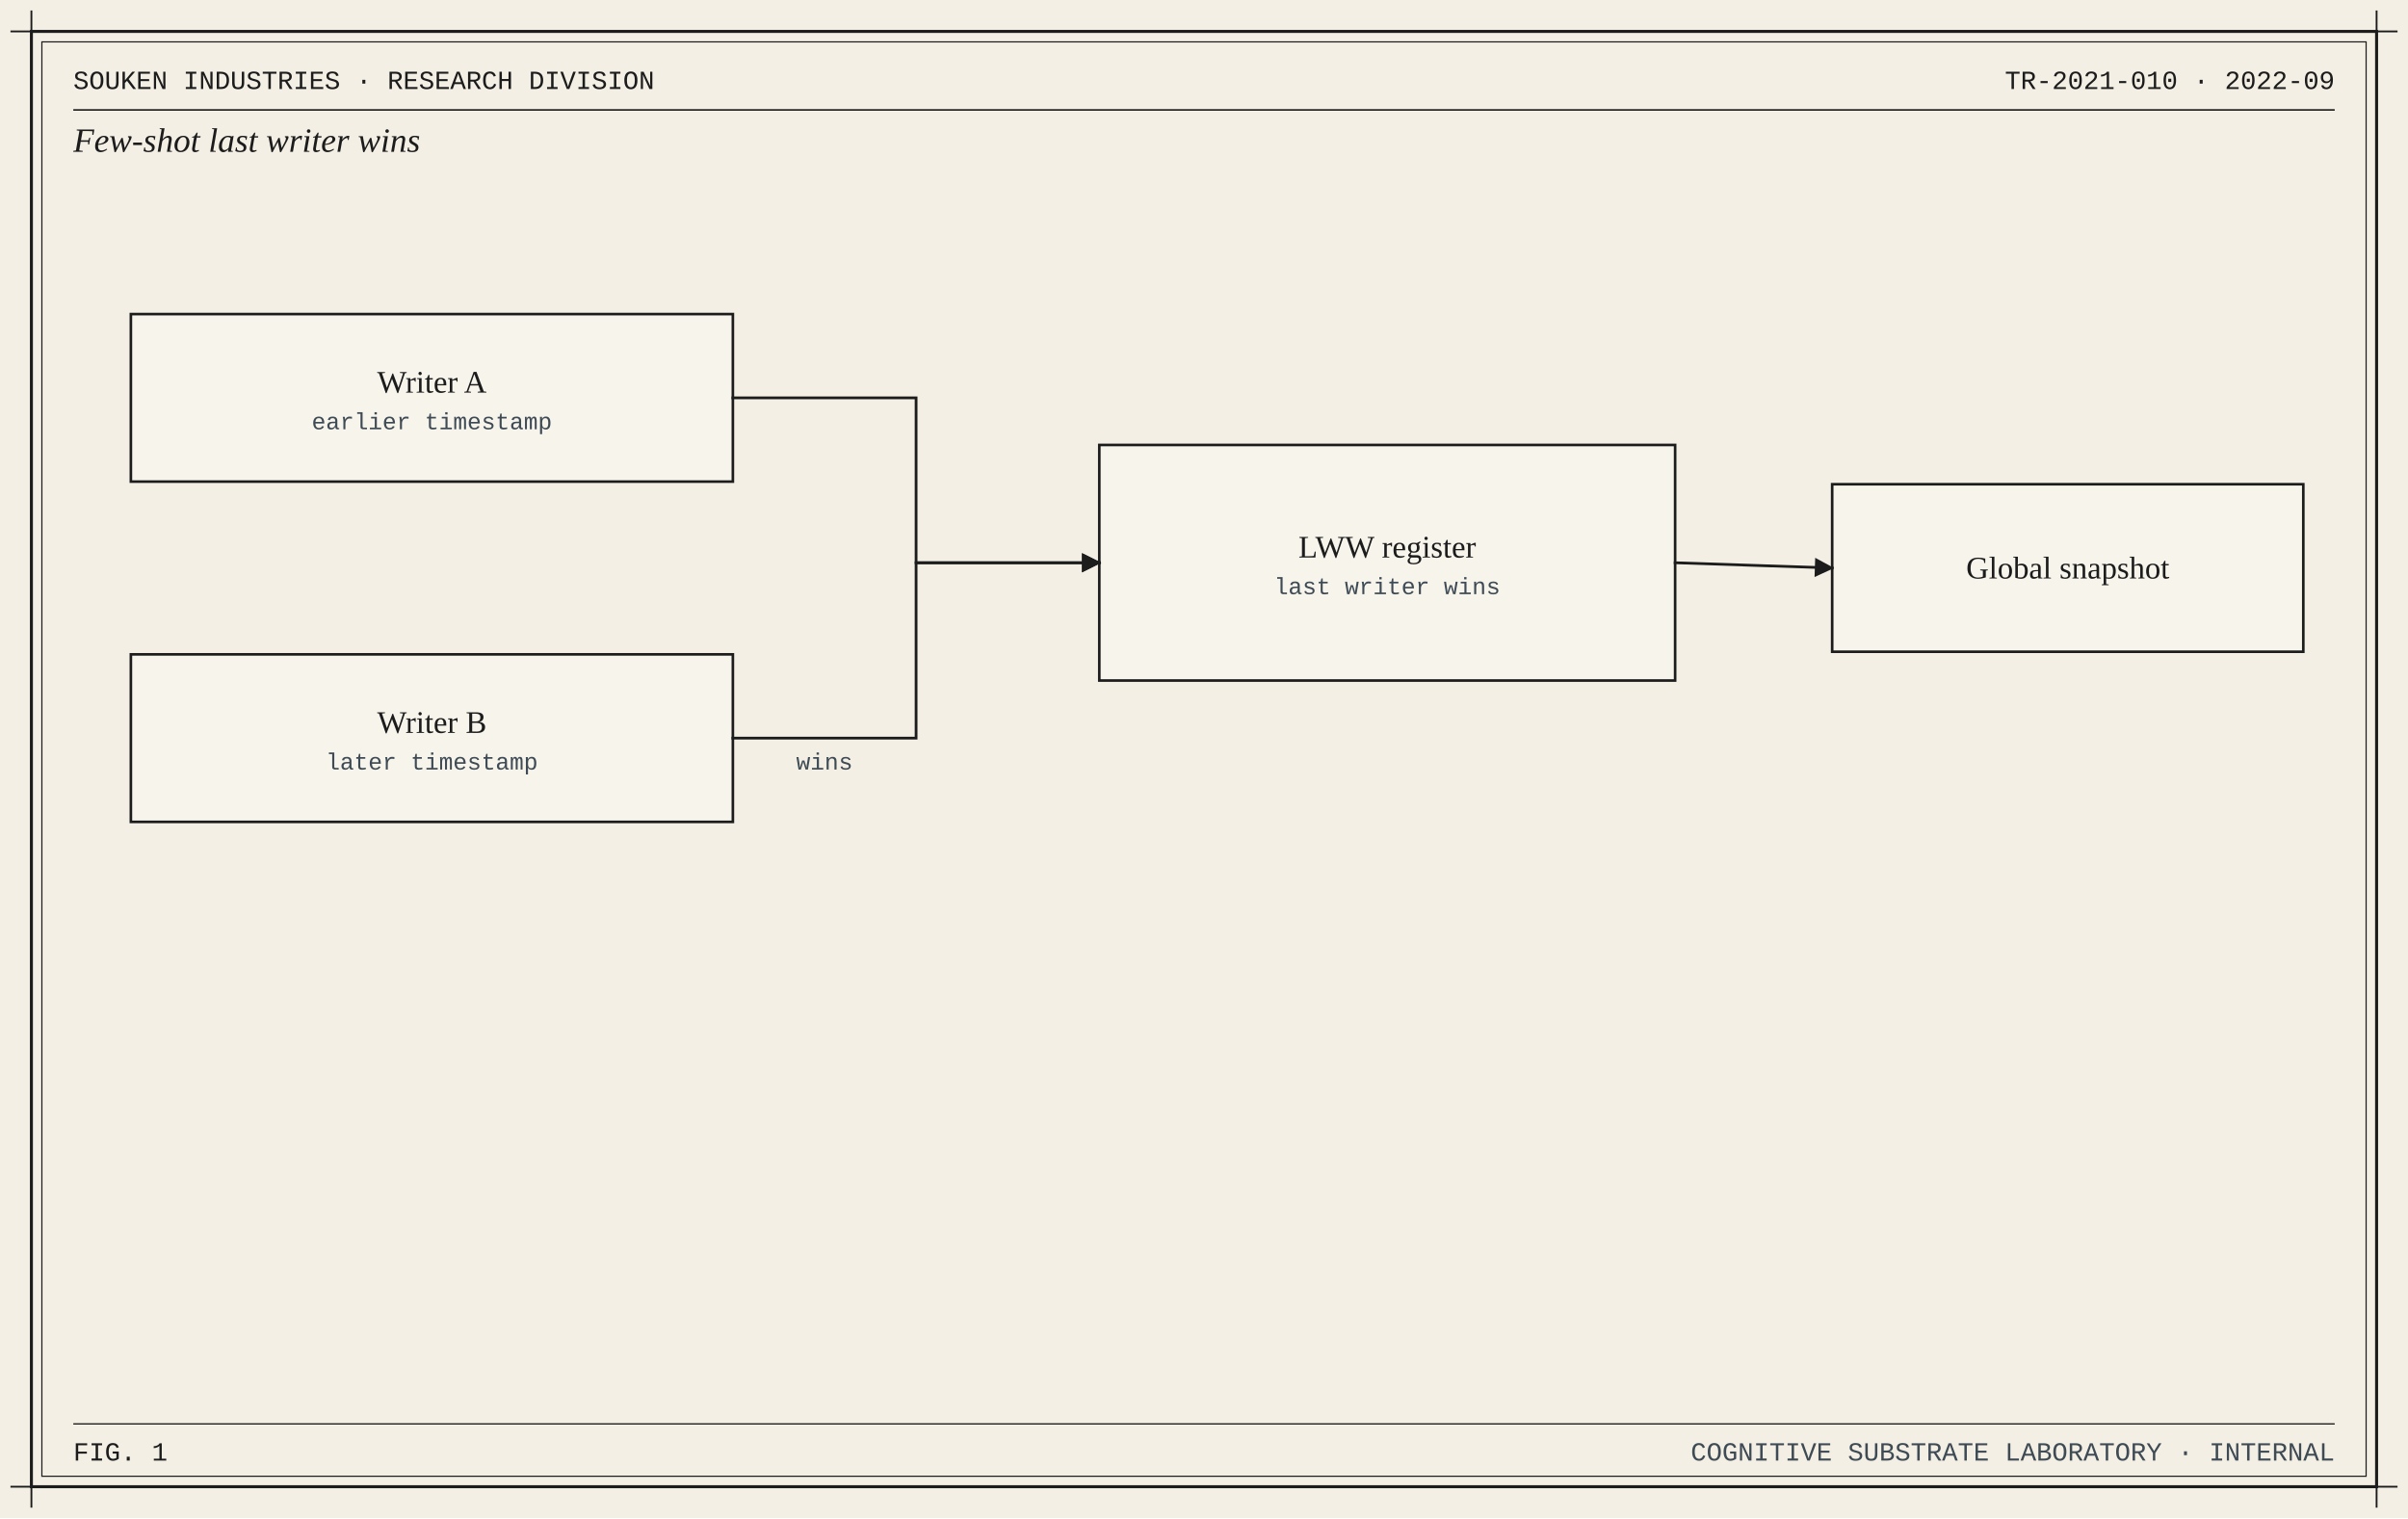
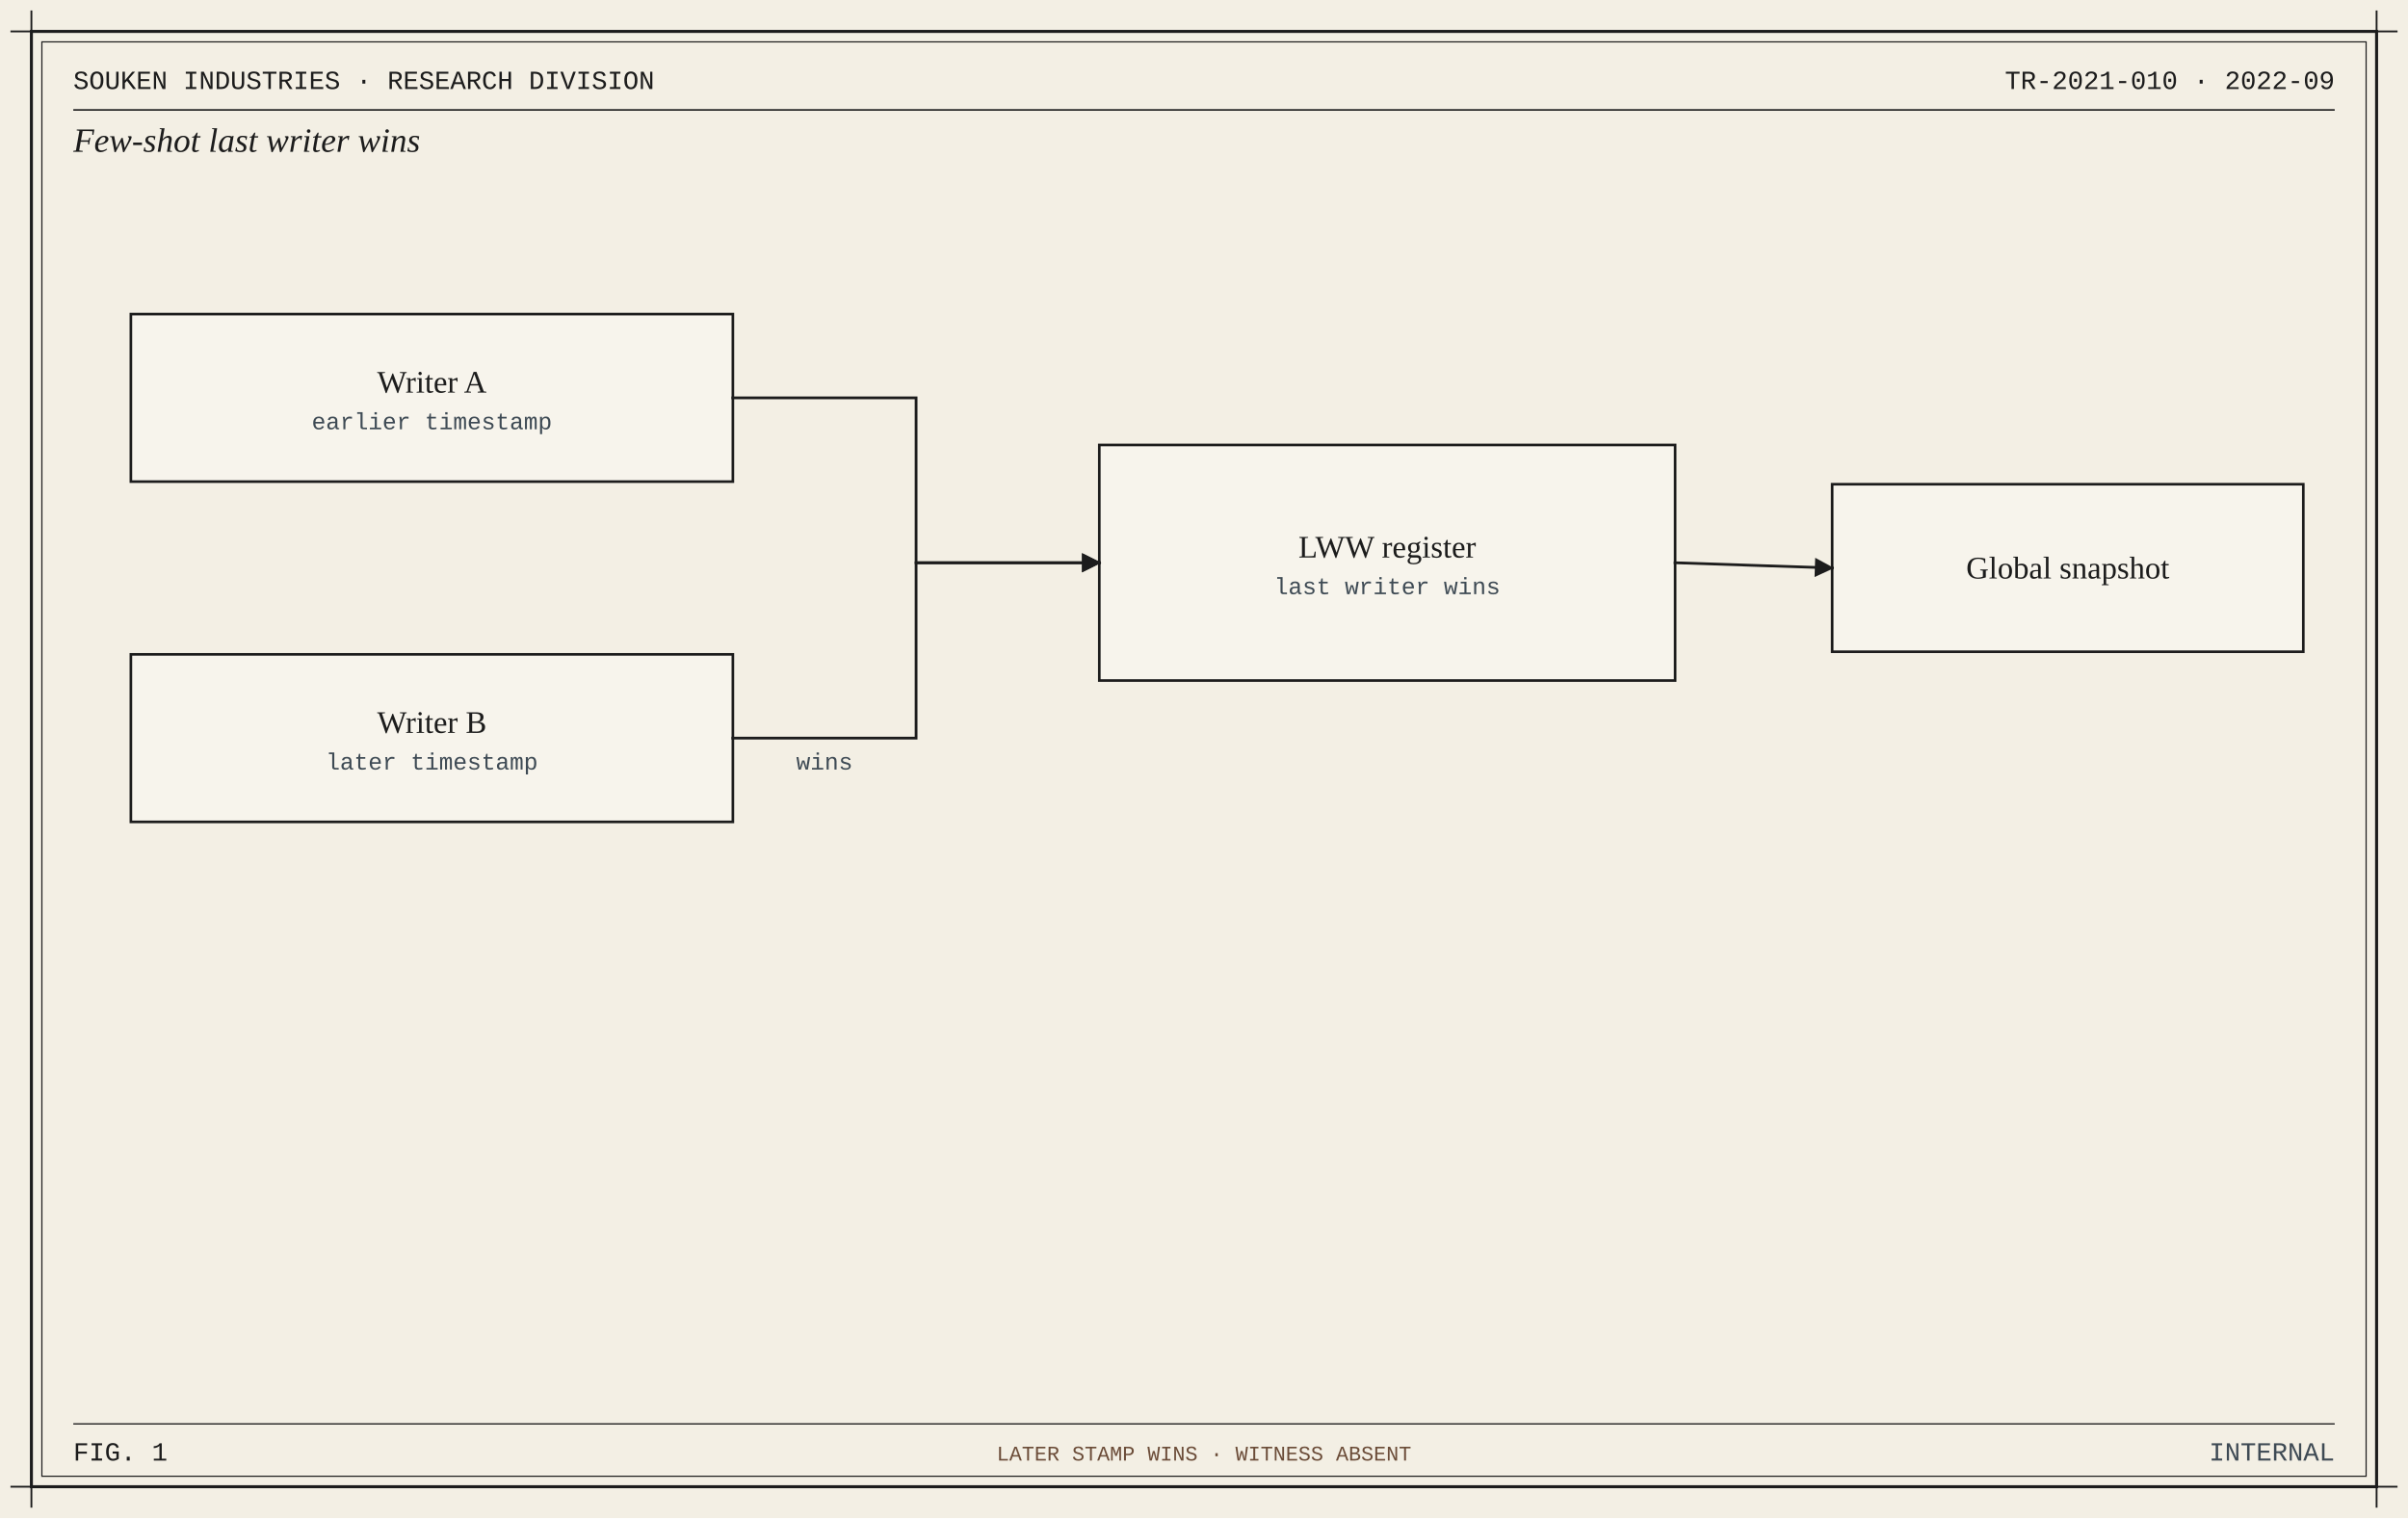
<svg xmlns="http://www.w3.org/2000/svg" width="920" height="580" viewBox="0 0 920 580">
  <defs>
    <marker id="arrow" viewBox="0 0 10 10" refX="9" refY="5" markerWidth="7" markerHeight="7" orient="auto">
      <path d="M0 0 L10 5 L0 10 Z" fill="#1c1c1c" />
    </marker>
    <pattern id="hatch" patternUnits="userSpaceOnUse" width="6" height="6" patternTransform="rotate(45)">
      <line x1="0" y1="0" x2="0" y2="6" stroke="#1c1c1c" stroke-width="0.7" />
    </pattern>
  </defs>
  <rect x="0.00" y="0.00" width="920.00" height="580.00" fill="#f3efe4" stroke="none" stroke-width="1" />
  <rect x="12.00" y="12.00" width="896.00" height="556.00" fill="none" stroke="#1c1c1c" stroke-width="1.15" />
  <rect x="16.00" y="16.00" width="888.00" height="548.00" fill="none" stroke="#1c1c1c" stroke-width="0.45" />
  <line x1="12.00" y1="12.00" x2="4.00" y2="12.00" stroke="#1c1c1c" stroke-width="0.7" />
  <line x1="12.00" y1="12.00" x2="12.00" y2="4.00" stroke="#1c1c1c" stroke-width="0.7" />
  <line x1="908.00" y1="12.00" x2="916.00" y2="12.00" stroke="#1c1c1c" stroke-width="0.7" />
  <line x1="908.00" y1="12.00" x2="908.00" y2="4.00" stroke="#1c1c1c" stroke-width="0.7" />
  <line x1="12.00" y1="568.00" x2="4.00" y2="568.00" stroke="#1c1c1c" stroke-width="0.7" />
  <line x1="12.00" y1="568.00" x2="12.00" y2="576.00" stroke="#1c1c1c" stroke-width="0.7" />
  <line x1="908.00" y1="568.00" x2="916.00" y2="568.00" stroke="#1c1c1c" stroke-width="0.7" />
  <line x1="908.00" y1="568.00" x2="908.00" y2="576.00" stroke="#1c1c1c" stroke-width="0.7" />
  <text x="28.00" y="34.00" fill="#1c1c1c" font-size="10" font-family="Liberation Mono, Courier New, monospace" font-style="normal" font-weight="normal" text-anchor="start">SOUKEN INDUSTRIES  ·  RESEARCH DIVISION</text>
  <text x="892.00" y="34.00" fill="#1c1c1c" font-size="10" font-family="Liberation Mono, Courier New, monospace" font-style="normal" font-weight="normal" text-anchor="end">TR-2021-010  ·  2022-09</text>
  <line x1="28.00" y1="42.00" x2="892.00" y2="42.00" stroke="#1c1c1c" stroke-width="0.6" />
  <text x="28.00" y="58.00" fill="#1c1c1c" font-size="13" font-family="Liberation Serif, Times New Roman, serif" font-style="italic" font-weight="normal" text-anchor="start">Few-shot last writer wins</text>
  <line x1="28.00" y1="544.00" x2="892.00" y2="544.00" stroke="#1c1c1c" stroke-width="0.5" />
  <text x="28.00" y="558.00" fill="#1c1c1c" font-size="10" font-family="Liberation Mono, Courier New, monospace" font-style="normal" font-weight="normal" text-anchor="start">FIG. 1</text>
-   <text x="892.00" y="558.00" fill="#3e4a54" font-size="10" font-family="Liberation Mono, Courier New, monospace" font-style="normal" font-weight="normal" text-anchor="end">COGNITIVE SUBSTRATE LABORATORY  ·  INTERNAL</text>
+   <text x="460.00" y="558.00" fill="#6b4c38" font-size="8" font-family="Liberation Mono, Courier New, monospace" font-style="normal" font-weight="normal" text-anchor="middle">LATER STAMP WINS  ·  WITNESS ABSENT</text>
+   <text x="892.00" y="558.00" fill="#3e4a54" font-size="10" font-family="Liberation Mono, Courier New, monospace" font-style="normal" font-weight="normal" text-anchor="end">INTERNAL</text>
  <rect x="50.00" y="120.00" width="230.00" height="64.00" fill="#f7f4ec" stroke="#1c1c1c" stroke-width="1.0" />
  <text x="165.00" y="150.00" fill="#1c1c1c" font-size="12" font-family="Liberation Serif, Times New Roman, serif" font-style="normal" font-weight="normal" text-anchor="middle">Writer A</text>
  <text x="165.00" y="164.00" fill="#3e4a54" font-size="9" font-family="Liberation Mono, Courier New, monospace" font-style="normal" font-weight="normal" text-anchor="middle">earlier timestamp</text>
  <rect x="50.00" y="250.00" width="230.00" height="64.00" fill="#f7f4ec" stroke="#1c1c1c" stroke-width="1.0" />
  <text x="165.00" y="280.00" fill="#1c1c1c" font-size="12" font-family="Liberation Serif, Times New Roman, serif" font-style="normal" font-weight="normal" text-anchor="middle">Writer B</text>
  <text x="165.00" y="294.00" fill="#3e4a54" font-size="9" font-family="Liberation Mono, Courier New, monospace" font-style="normal" font-weight="normal" text-anchor="middle">later timestamp</text>
  <rect x="420.00" y="170.00" width="220.00" height="90.00" fill="#f7f4ec" stroke="#1c1c1c" stroke-width="1.0" />
  <text x="530.00" y="213.00" fill="#1c1c1c" font-size="12" font-family="Liberation Serif, Times New Roman, serif" font-style="normal" font-weight="normal" text-anchor="middle">LWW register</text>
  <text x="530.00" y="227.00" fill="#3e4a54" font-size="9" font-family="Liberation Mono, Courier New, monospace" font-style="normal" font-weight="normal" text-anchor="middle">last writer wins</text>
  <rect x="700.00" y="185.00" width="180.00" height="64.00" fill="#f7f4ec" stroke="#1c1c1c" stroke-width="1.0" />
  <text x="790.00" y="221.00" fill="#1c1c1c" font-size="12" font-family="Liberation Serif, Times New Roman, serif" font-style="normal" font-weight="normal" text-anchor="middle">Global snapshot</text>
  <path d="M 280.00 152.00 L 350.00 152.00 L 350.00 215.00 L 420.00 215.00" fill="none" stroke="#1c1c1c" stroke-width="1.05" stroke-linejoin="miter" stroke-linecap="square" marker-end="url(#arrow)" />
  <path d="M 280.00 282.00 L 350.00 282.00 L 350.00 215.00 L 420.00 215.00" fill="none" stroke="#1c1c1c" stroke-width="1.05" stroke-linejoin="miter" stroke-linecap="square" marker-end="url(#arrow)" />
  <rect x="298.80" y="284.00" width="32.40" height="13.00" fill="#f3efe4" stroke="none" stroke-width="1" />
  <text x="315.00" y="294.00" fill="#3e4a54" font-size="9" font-family="Liberation Mono, Courier New, monospace" font-style="normal" font-weight="normal" text-anchor="middle">wins</text>
  <path d="M 640.00 215.00 L 700.00 217.00" fill="none" stroke="#1c1c1c" stroke-width="1.05" stroke-linejoin="miter" stroke-linecap="square" marker-end="url(#arrow)" />
</svg>
